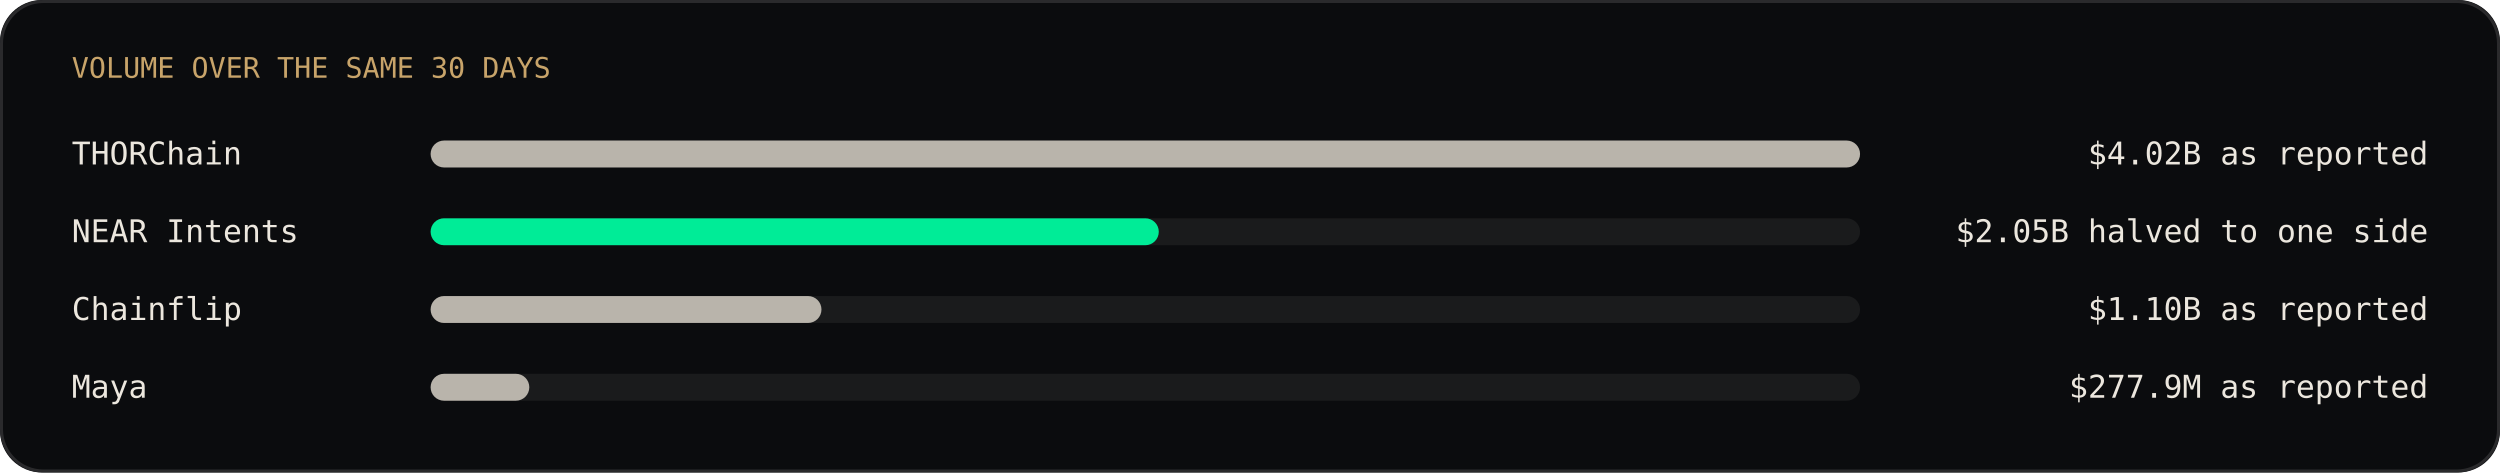
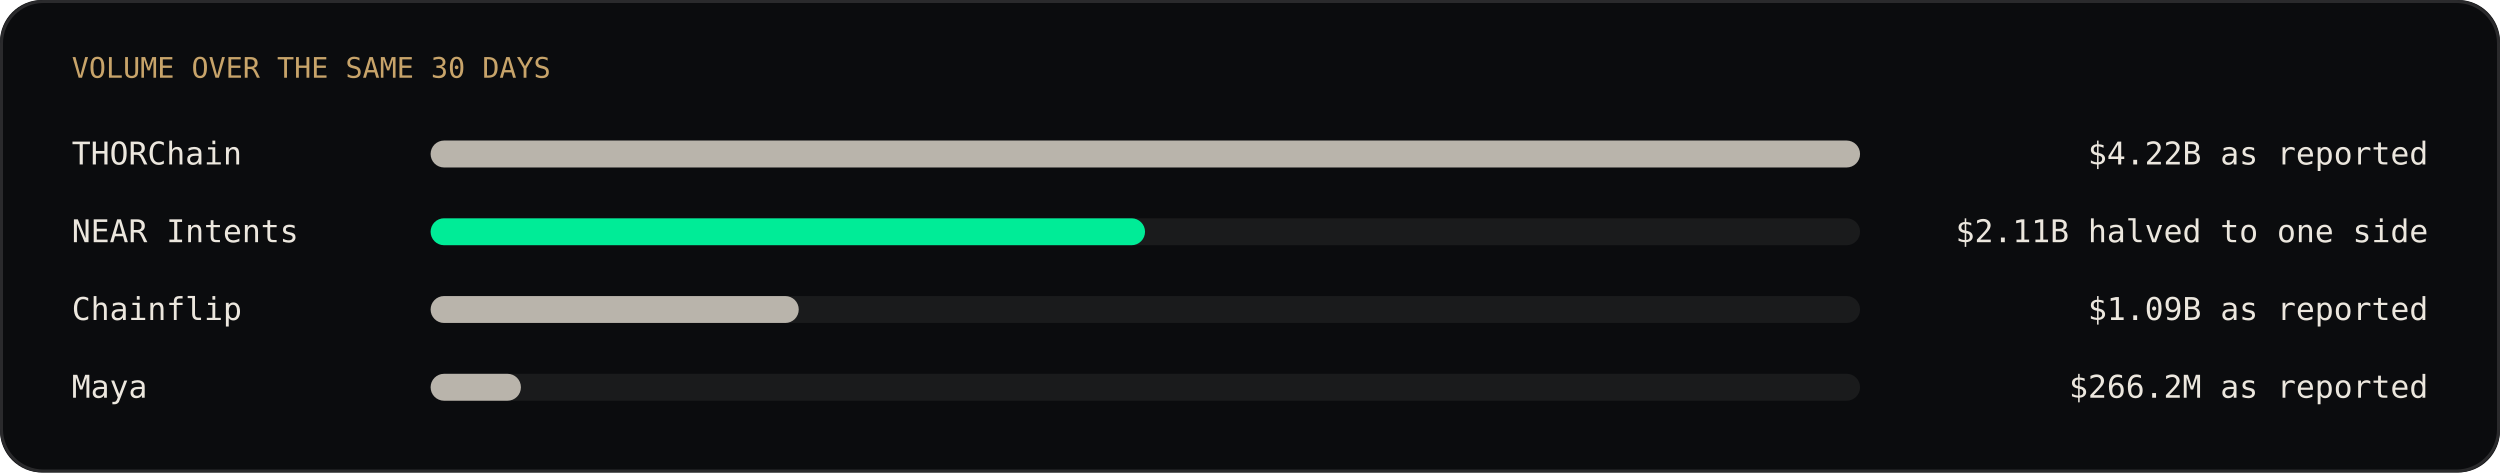
<svg xmlns="http://www.w3.org/2000/svg" viewBox="0 0 836 158" width="836" height="158" font-family="'JetBrains Mono', ui-monospace, SFMono-Regular, Menlo, Consolas, monospace" font-size="9">
  <rect width="836" height="158" rx="14" fill="#0b0c0e" />
  <rect x="0.5" y="0.5" width="835" height="157" rx="14" fill="none" stroke="#2a2a2c" />
  <text x="24.0" y="26.0" fill="#c8a46a" font-size="9.5" font-weight="500" text-anchor="start">VOLUME OVER THE SAME 30 DAYS</text>
  <text x="24.0" y="55.0" fill="#ece7de" font-size="10.5" font-weight="400" text-anchor="start">THORChain</text>
  <rect x="144.0" y="47.0" width="478.0" height="9" rx="4.5" fill="#ece7de" fill-opacity="0.07" />
  <rect x="144.0" y="47.0" width="478.0" height="9" rx="4.5" fill="#b9b4ab" />
-   <text x="812.0" y="55.0" fill="#ece7de" font-size="10.5" font-weight="400" text-anchor="end">$4.02B  as reported</text>
+   <text x="812.0" y="55.0" fill="#ece7de" font-size="10.5" font-weight="400" text-anchor="end">$4.22B  as reported</text>
  <text x="24.0" y="81.0" fill="#ece7de" font-size="10.5" font-weight="400" text-anchor="start">NEAR Intents</text>
  <rect x="144.0" y="73.0" width="478.0" height="9" rx="4.5" fill="#ece7de" fill-opacity="0.07" />
-   <rect x="144.0" y="73.0" width="243.5" height="9" rx="4.5" fill="#00ec97" />
-   <text x="812.0" y="81.0" fill="#ece7de" font-size="10.5" font-weight="400" text-anchor="end">$2.05B  halved to one side</text>
+   <rect x="144.0" y="73.0" width="238.9" height="9" rx="4.5" fill="#00ec97" />
+   <text x="812.0" y="81.0" fill="#ece7de" font-size="10.5" font-weight="400" text-anchor="end">$2.11B  halved to one side</text>
  <text x="24.0" y="107.0" fill="#ece7de" font-size="10.5" font-weight="400" text-anchor="start">Chainflip</text>
  <rect x="144.0" y="99.0" width="478.0" height="9" rx="4.5" fill="#ece7de" fill-opacity="0.07" />
-   <rect x="144.0" y="99.0" width="130.7" height="9" rx="4.5" fill="#b9b4ab" />
-   <text x="812.0" y="107.0" fill="#ece7de" font-size="10.5" font-weight="400" text-anchor="end">$1.10B  as reported</text>
+   <rect x="144.0" y="99.0" width="123.1" height="9" rx="4.5" fill="#b9b4ab" />
+   <text x="812.0" y="107.0" fill="#ece7de" font-size="10.5" font-weight="400" text-anchor="end">$1.09B  as reported</text>
  <text x="24.0" y="133.0" fill="#ece7de" font-size="10.5" font-weight="400" text-anchor="start">Maya</text>
  <rect x="144.0" y="125.0" width="478.0" height="9" rx="4.5" fill="#ece7de" fill-opacity="0.07" />
-   <rect x="144.0" y="125.0" width="33.0" height="9" rx="4.5" fill="#b9b4ab" />
-   <text x="812.0" y="133.0" fill="#ece7de" font-size="10.5" font-weight="400" text-anchor="end">$277.9M  as reported</text>
+   <rect x="144.0" y="125.0" width="30.2" height="9" rx="4.5" fill="#b9b4ab" />
+   <text x="812.0" y="133.0" fill="#ece7de" font-size="10.5" font-weight="400" text-anchor="end">$266.2M  as reported</text>
</svg>
